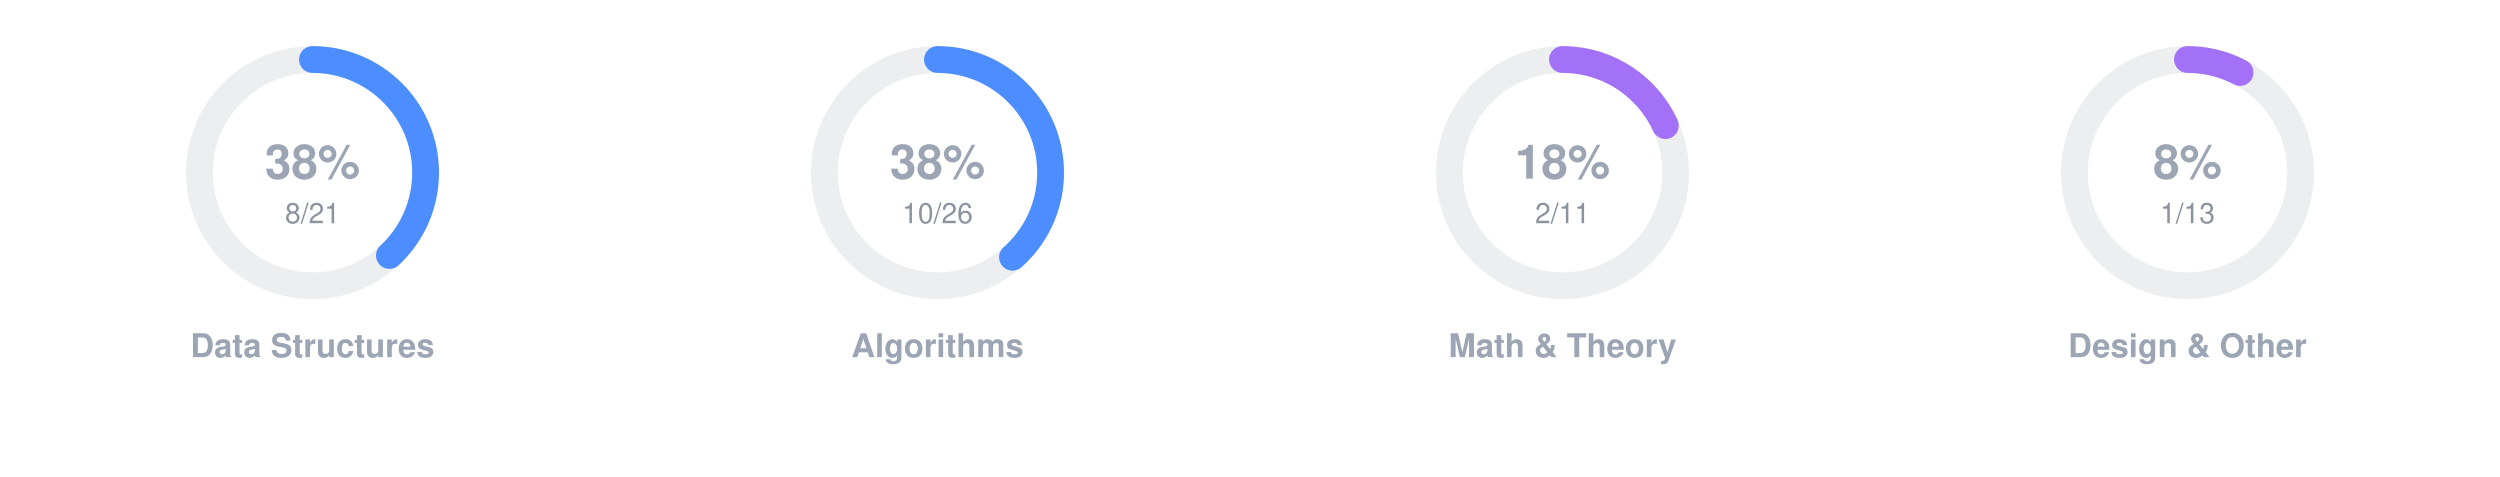
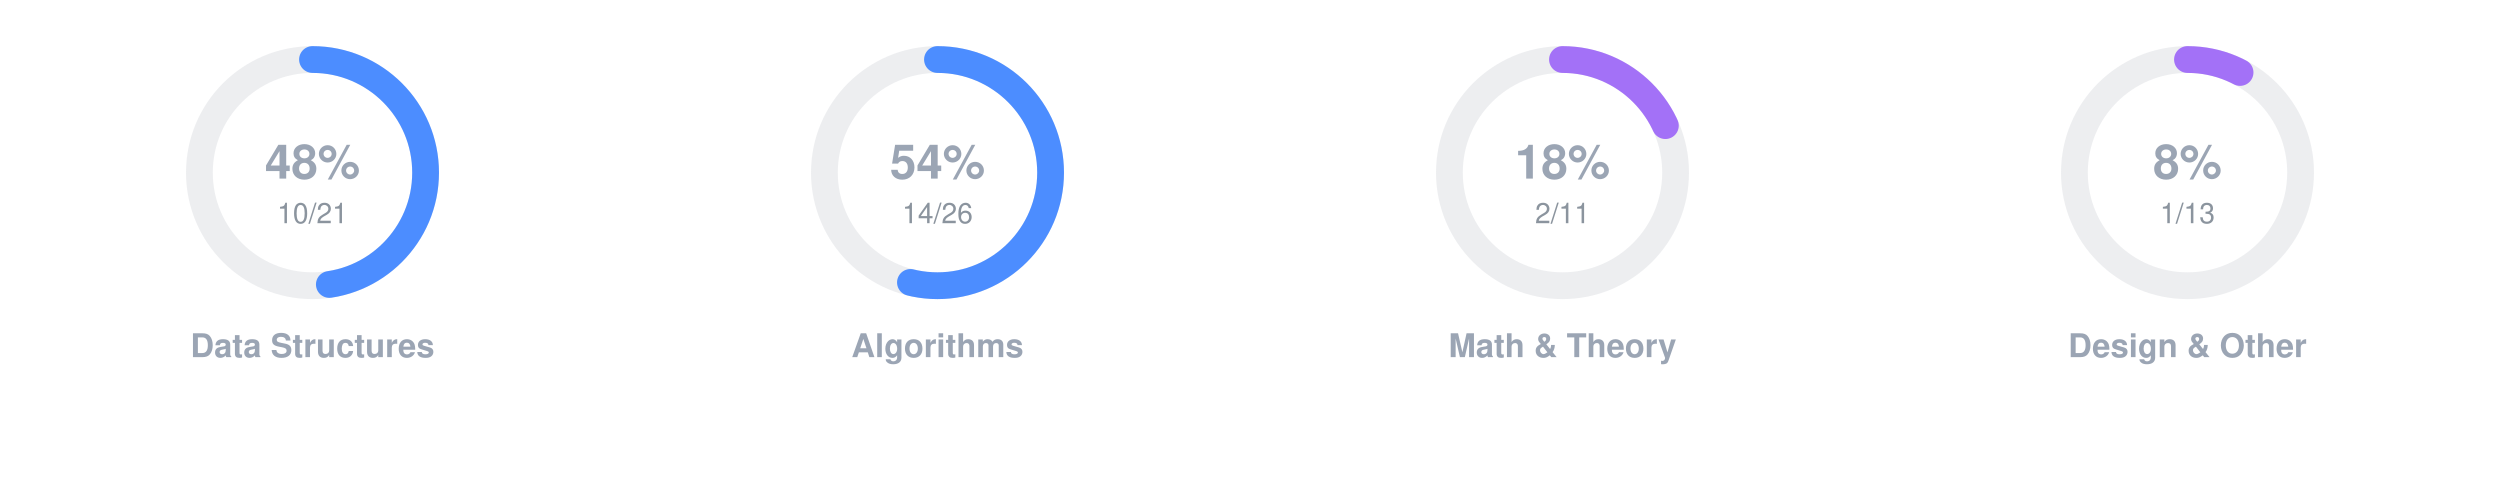
<svg xmlns="http://www.w3.org/2000/svg" width="840" height="160" viewBox="0 0 840 160" role="img" aria-label="Topic coverage by category" font-family="-apple-system,BlinkMacSystemFont,'Segoe UI',Helvetica,Arial,sans-serif">
  <circle cx="105" cy="58" r="38" fill="none" stroke="rgba(140,148,160,0.16)" stroke-width="9" />
-   <circle cx="105" cy="58" r="38" fill="none" stroke="#4c8dff" stroke-width="9" stroke-linecap="round" stroke-dasharray="90.96 147.8" transform="rotate(-90 105 58)" />
-   <text x="105" y="60" font-size="16" font-weight="700" fill="#9ba5b4" text-anchor="middle">38%</text>
-   <text x="105" y="75" font-size="9.5" font-weight="400" fill="#8b949e" text-anchor="middle">8/21</text>
+   <circle cx="105" cy="58" r="38" fill="none" stroke="#4c8dff" stroke-width="9" stroke-linecap="round" stroke-dasharray="113.7 125.07" transform="rotate(-90 105 58)" />
+   <text x="105" y="60" font-size="16" font-weight="700" fill="#9ba5b4" text-anchor="middle">48%</text>
+   <text x="105" y="75" font-size="9.5" font-weight="400" fill="#8b949e" text-anchor="middle">10/21</text>
  <text x="105" y="120" font-size="11" font-weight="600" fill="#9ba5b4" text-anchor="middle">Data Structures</text>
  <circle cx="315" cy="58" r="38" fill="none" stroke="rgba(140,148,160,0.16)" stroke-width="9" />
-   <circle cx="315" cy="58" r="38" fill="none" stroke="#4c8dff" stroke-width="9" stroke-linecap="round" stroke-dasharray="91.83 146.93" transform="rotate(-90 315 58)" />
-   <text x="315" y="60" font-size="16" font-weight="700" fill="#9ba5b4" text-anchor="middle">38%</text>
-   <text x="315" y="75" font-size="9.5" font-weight="400" fill="#8b949e" text-anchor="middle">10/26</text>
+   <circle cx="315" cy="58" r="38" fill="none" stroke="#4c8dff" stroke-width="9" stroke-linecap="round" stroke-dasharray="128.56 110.2" transform="rotate(-90 315 58)" />
+   <text x="315" y="60" font-size="16" font-weight="700" fill="#9ba5b4" text-anchor="middle">54%</text>
+   <text x="315" y="75" font-size="9.5" font-weight="400" fill="#8b949e" text-anchor="middle">14/26</text>
  <text x="315" y="120" font-size="11" font-weight="600" fill="#9ba5b4" text-anchor="middle">Algorithms</text>
  <circle cx="525" cy="58" r="38" fill="none" stroke="rgba(140,148,160,0.16)" stroke-width="9" />
  <circle cx="525" cy="58" r="38" fill="none" stroke="#a371f7" stroke-width="9" stroke-linecap="round" stroke-dasharray="43.41 195.35" transform="rotate(-90 525 58)" />
  <text x="525" y="60" font-size="16" font-weight="700" fill="#9ba5b4" text-anchor="middle">18%</text>
  <text x="525" y="75" font-size="9.5" font-weight="400" fill="#8b949e" text-anchor="middle">2/11</text>
  <text x="525" y="120" font-size="11" font-weight="600" fill="#9ba5b4" text-anchor="middle">Math &amp; Theory</text>
  <circle cx="735" cy="58" r="38" fill="none" stroke="rgba(140,148,160,0.16)" stroke-width="9" />
  <circle cx="735" cy="58" r="38" fill="none" stroke="#a371f7" stroke-width="9" stroke-linecap="round" stroke-dasharray="18.37 220.39" transform="rotate(-90 735 58)" />
  <text x="735" y="60" font-size="16" font-weight="700" fill="#9ba5b4" text-anchor="middle">8%</text>
  <text x="735" y="75" font-size="9.5" font-weight="400" fill="#8b949e" text-anchor="middle">1/13</text>
  <text x="735" y="120" font-size="11" font-weight="600" fill="#9ba5b4" text-anchor="middle">Design &amp; Other</text>
</svg>
